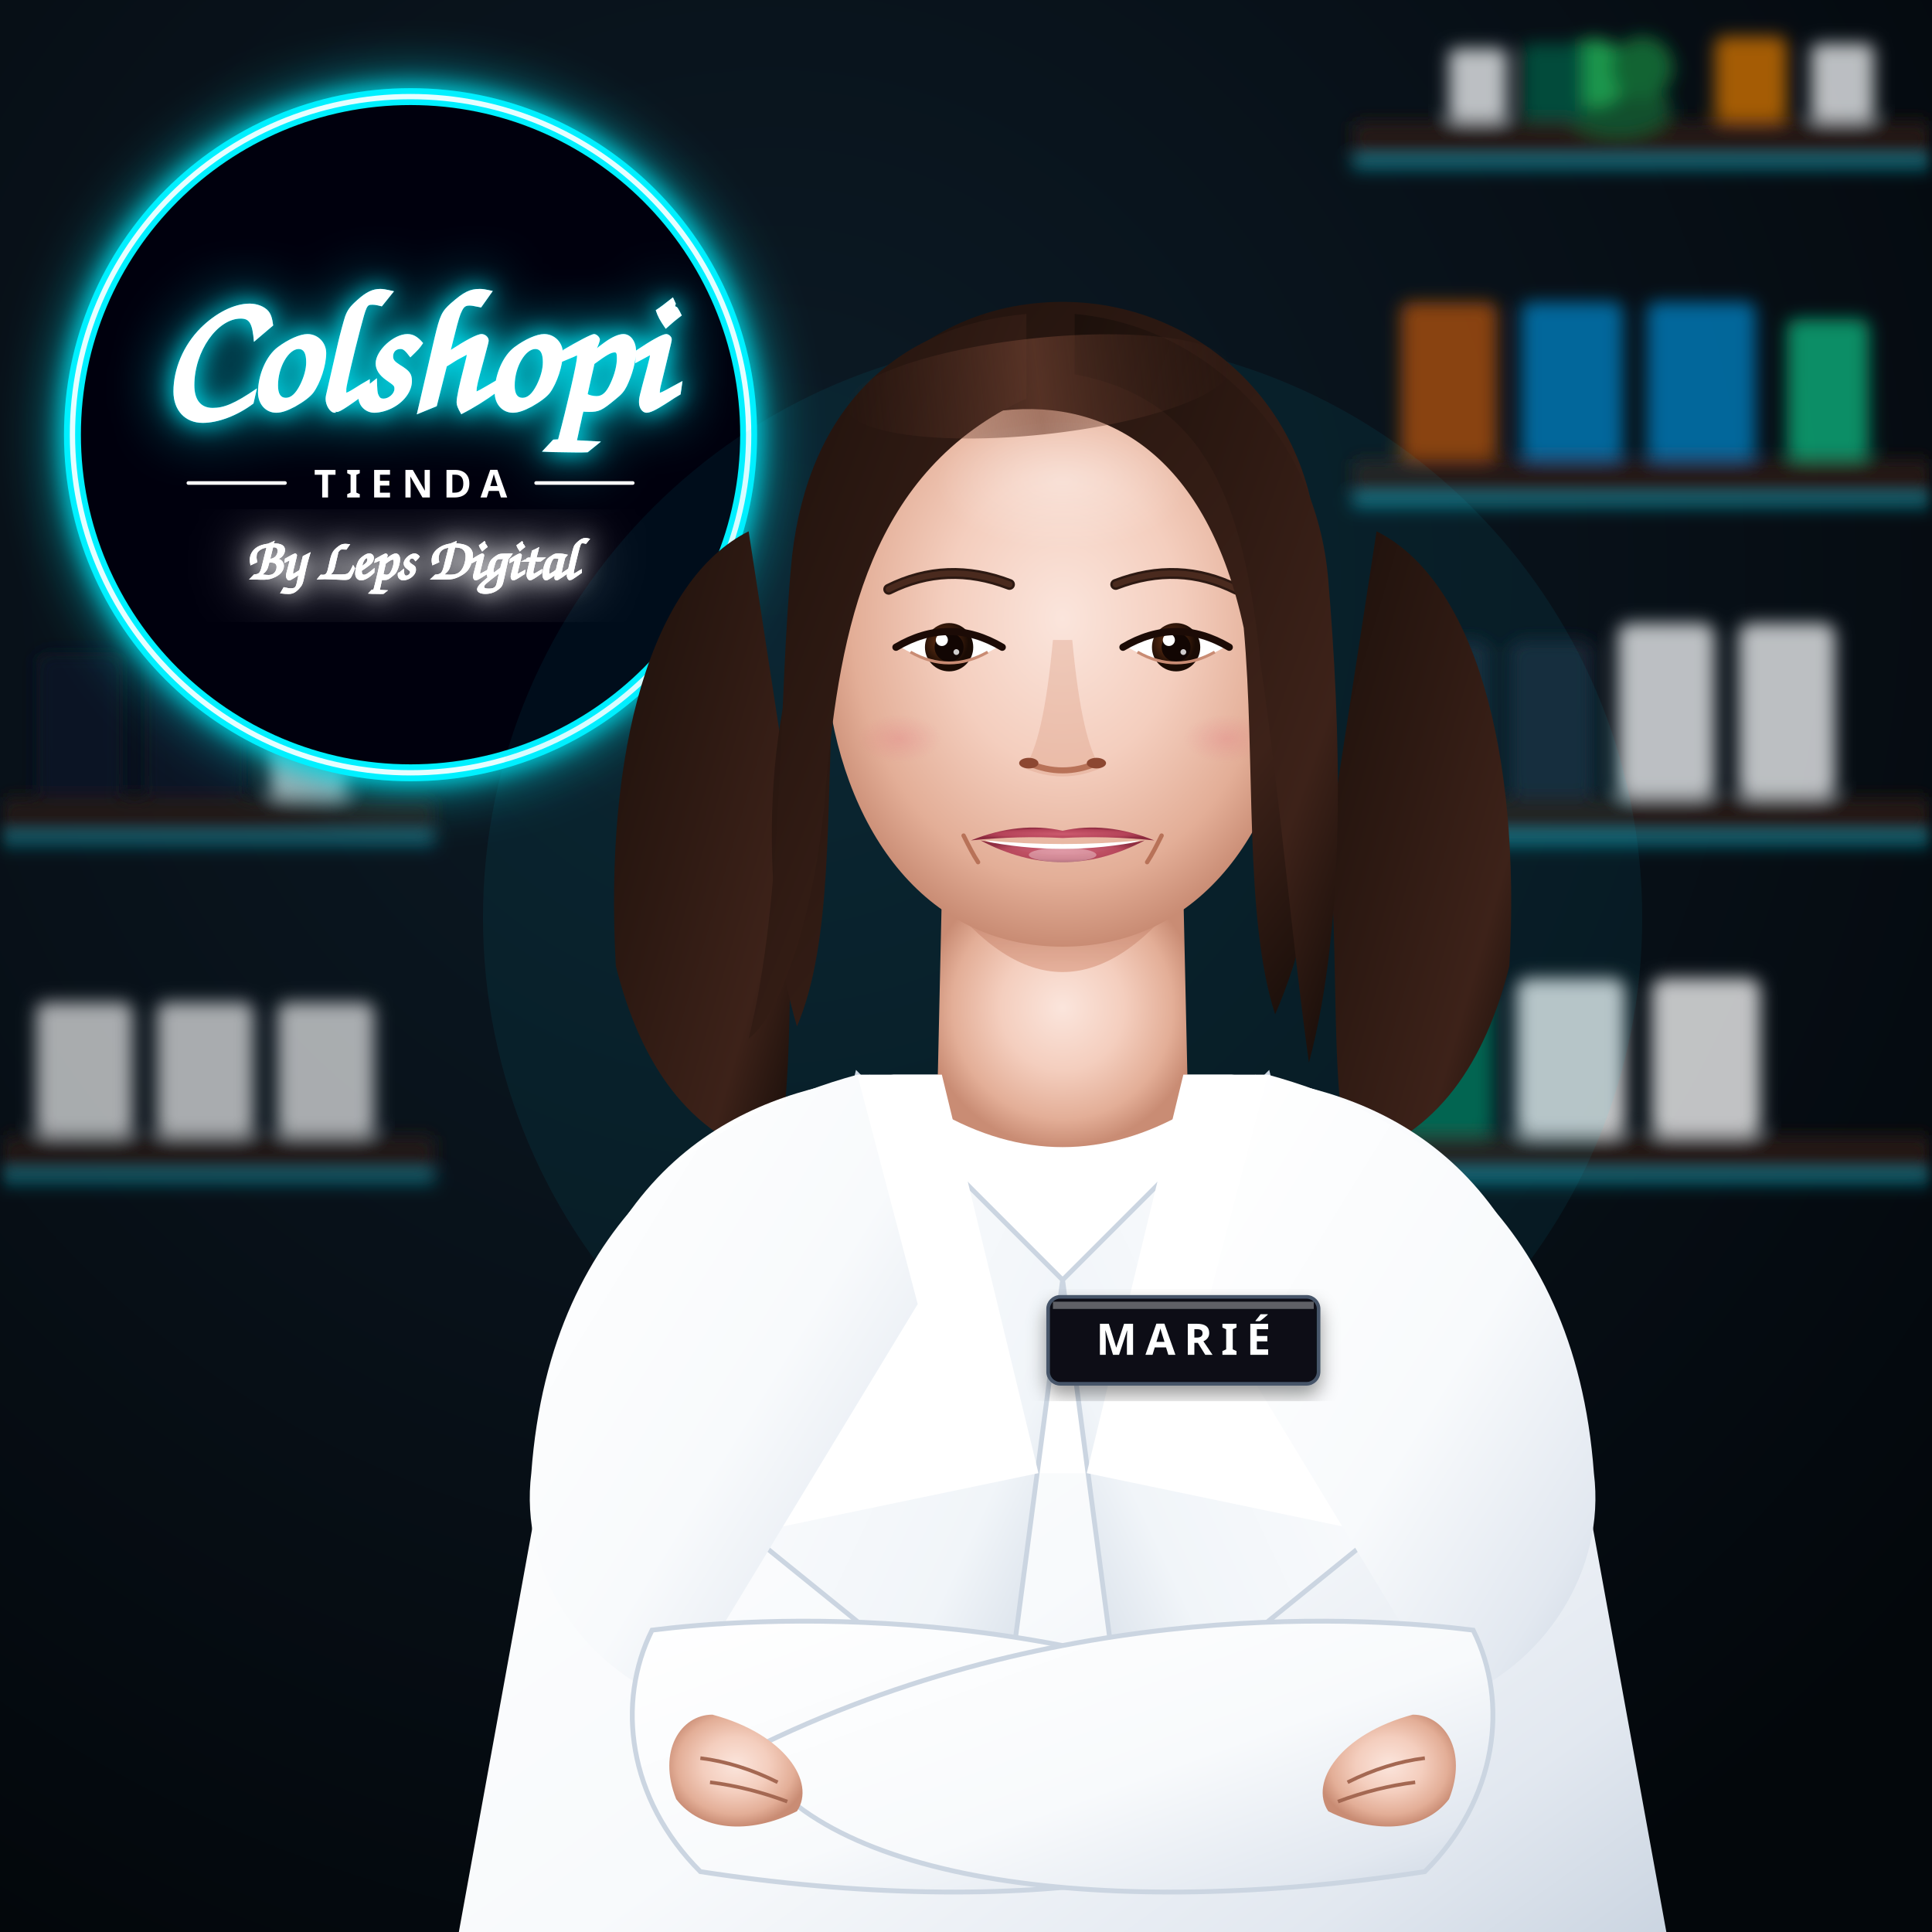
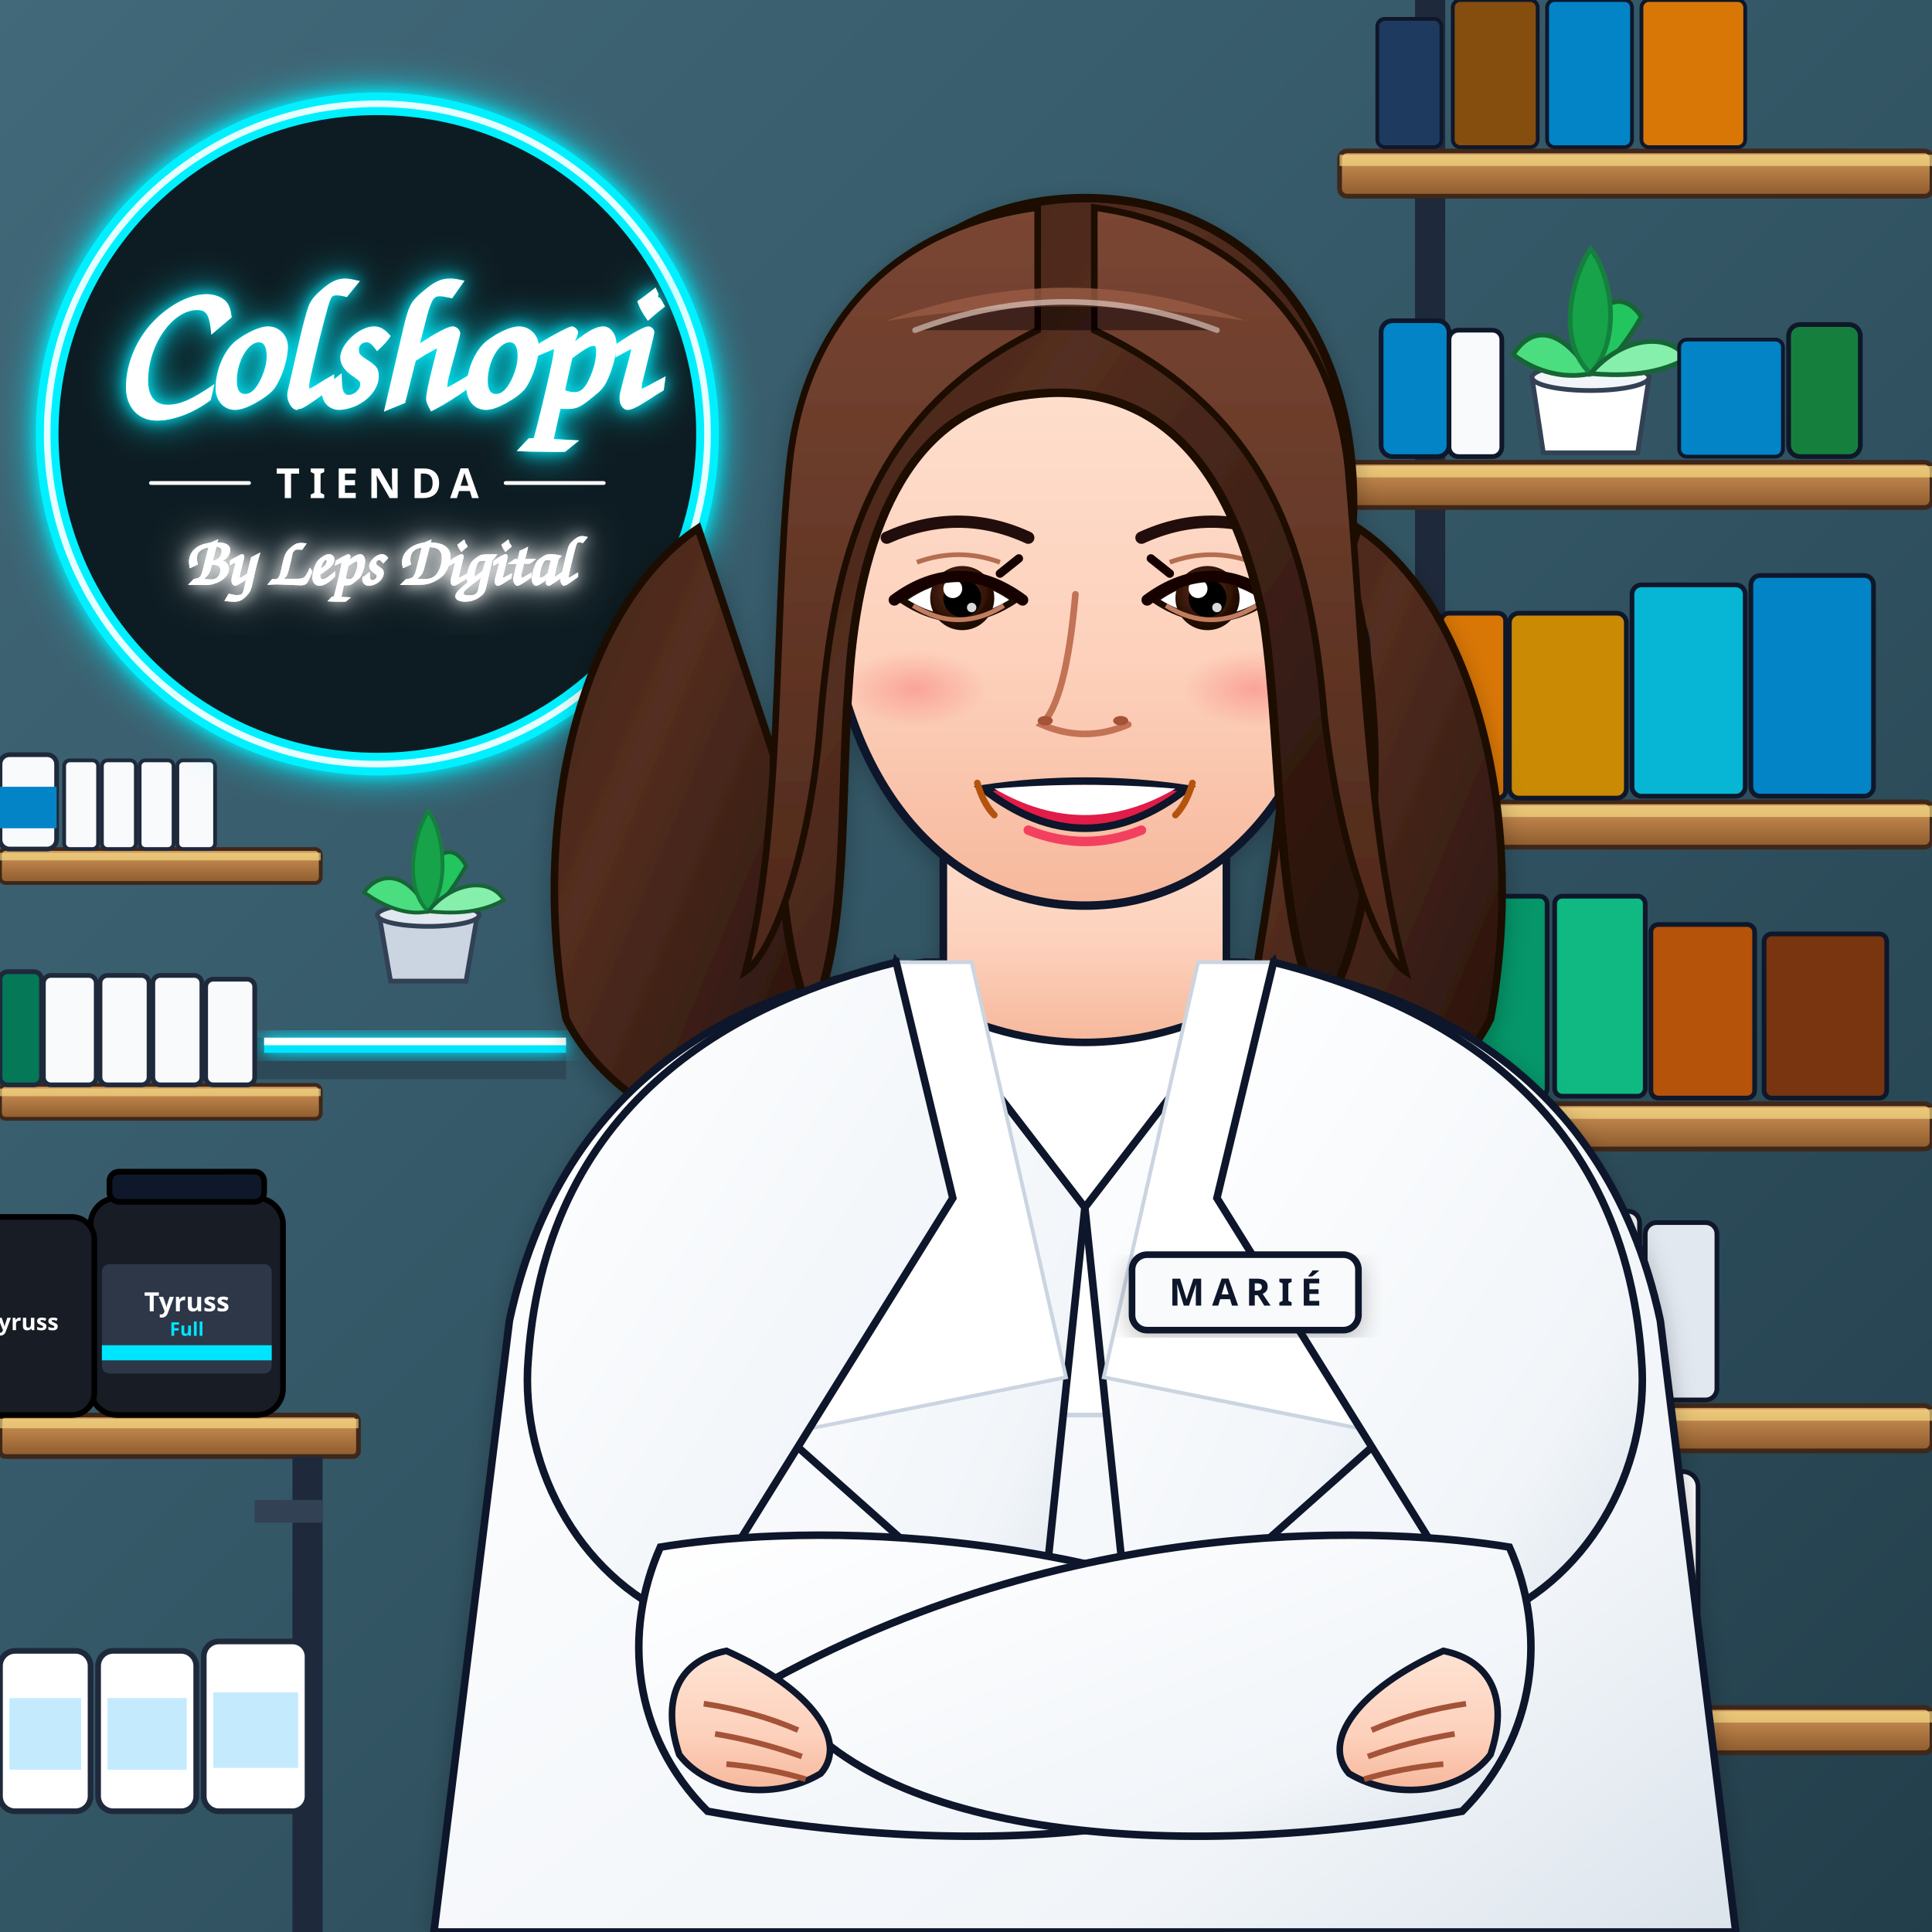
- <svg xmlns="http://www.w3.org/2000/svg" viewBox="0 0 800 800" width="800" height="800">
+ <svg xmlns="http://www.w3.org/2000/svg" viewBox="0 0 1024 1024" width="1024" height="1024">
  <defs>
-     <radialGradient id="storeBackground" cx="40%" cy="30%" r="80%">
-       <stop offset="0%" stop-color="#0c1b26" />
-       <stop offset="50%" stop-color="#081119" />
-       <stop offset="100%" stop-color="#03070b" />
-     </radialGradient>
-     <filter id="neonSignGlow" x="-50%" y="-50%" width="200%" height="200%">
-       <feGaussianBlur in="SourceGraphic" stdDeviation="12" result="blur1" />
-       <feGaussianBlur in="SourceGraphic" stdDeviation="5" result="blur2" />
+     <linearGradient id="bgWall" x1="0%" y1="0%" x2="100%" y2="100%">
+       <stop offset="0%" stop-color="#416979" />
+       <stop offset="50%" stop-color="#335665" />
+       <stop offset="100%" stop-color="#233e4b" />
+     </linearGradient>
+     <filter id="neonCyanGlow" x="-50%" y="-50%" width="200%" height="200%">
+       <feGaussianBlur in="SourceGraphic" stdDeviation="10" result="blur1" />
+       <feGaussianBlur in="SourceGraphic" stdDeviation="4" result="blur2" />
      <feMerge>
        <feMergeNode in="blur1" />
        <feMergeNode in="blur2" />
        <feMergeNode in="SourceGraphic" />
      </feMerge>
    </filter>
-     <filter id="bokehBlur" x="-10%" y="-10%" width="120%" height="120%">
-       <feGaussianBlur stdDeviation="3.5" />
+     <filter id="subtleShadow" x="-10%" y="-10%" width="120%" height="120%">
+       <feDropShadow dx="0" dy="4" stdDeviation="6" flood-color="#000000" flood-opacity="0.25" />
    </filter>
-     <radialGradient id="skinBase" cx="50%" cy="45%" r="55%">
-       <stop offset="0%" stop-color="#fbe5dc" />
-       <stop offset="45%" stop-color="#f4cebe" />
-       <stop offset="80%" stop-color="#e3ae97" />
-       <stop offset="100%" stop-color="#c98c74" />
+     <linearGradient id="woodShelf" x1="0%" y1="0%" x2="0%" y2="100%">
+       <stop offset="0%" stop-color="#d7a168" />
+       <stop offset="40%" stop-color="#b87f48" />
+       <stop offset="100%" stop-color="#8d5b2d" />
+     </linearGradient>
+     <linearGradient id="skinTone" x1="0%" y1="0%" x2="0%" y2="100%">
+       <stop offset="0%" stop-color="#fee3d3" />
+       <stop offset="60%" stop-color="#fdd1bc" />
+       <stop offset="100%" stop-color="#f6b89c" />
+     </linearGradient>
+     <radialGradient id="cheekBlush" cx="50%" cy="50%" r="50%">
+       <stop offset="0%" stop-color="#f87171" stop-opacity="0.45" />
+       <stop offset="100%" stop-color="#f87171" stop-opacity="0" />
    </radialGradient>
-     <radialGradient id="foreheadLight" cx="50%" cy="35%" r="40%">
-       <stop offset="0%" stop-color="#ffffff" stop-opacity="0.35" />
-       <stop offset="100%" stop-color="#ffffff" stop-opacity="0" />
+     <linearGradient id="hairMain" x1="0%" y1="0%" x2="100%" y2="100%">
+       <stop offset="0%" stop-color="#3d2218" />
+       <stop offset="35%" stop-color="#542e20" />
+       <stop offset="70%" stop-color="#381d14" />
+       <stop offset="100%" stop-color="#241009" />
+     </linearGradient>
+     <linearGradient id="hairHighlight" x1="0%" y1="0%" x2="0%" y2="100%">
+       <stop offset="0%" stop-color="#7a4633" />
+       <stop offset="100%" stop-color="#4d281a" />
+     </linearGradient>
+     <linearGradient id="coatWhite" x1="0%" y1="0%" x2="100%" y2="100%">
+       <stop offset="0%" stop-color="#ffffff" />
+       <stop offset="75%" stop-color="#f1f5f9" />
+       <stop offset="100%" stop-color="#dbe3eb" />
+     </linearGradient>
+     <linearGradient id="coatShadow" x1="0%" y1="0%" x2="0%" y2="100%">
+       <stop offset="0%" stop-color="#d1d9e2" />
+       <stop offset="100%" stop-color="#b4c2ce" />
+     </linearGradient>
+     <radialGradient id="eyeIris" cx="45%" cy="40%" r="55%">
+       <stop offset="0%" stop-color="#6e3919" />
+       <stop offset="50%" stop-color="#451e0b" />
+       <stop offset="100%" stop-color="#1e0a02" />
    </radialGradient>
-     <radialGradient id="cheekLeft" cx="42%" cy="52%" r="25%">
-       <stop offset="0%" stop-color="#e06277" stop-opacity="0.22" />
-       <stop offset="100%" stop-color="#e06277" stop-opacity="0" />
-     </radialGradient>
-     <radialGradient id="cheekRight" cx="58%" cy="52%" r="25%">
-       <stop offset="0%" stop-color="#e06277" stop-opacity="0.22" />
-       <stop offset="100%" stop-color="#e06277" stop-opacity="0" />
-     </radialGradient>
-     <linearGradient id="neckGrad" x1="0%" y1="0%" x2="0%" y2="100%">
-       <stop offset="0%" stop-color="#a46852" />
-       <stop offset="35%" stop-color="#ca8b73" />
-       <stop offset="100%" stop-color="#e2aa94" />
-     </linearGradient>
-     <linearGradient id="hairDark" x1="0%" y1="0%" x2="100%" y2="100%">
-       <stop offset="0%" stop-color="#1c100b" />
-       <stop offset="40%" stop-color="#2d1912" />
-       <stop offset="75%" stop-color="#3d2219" />
-       <stop offset="100%" stop-color="#140b07" />
-     </linearGradient>
-     <linearGradient id="hairSheen" x1="0%" y1="0%" x2="100%" y2="0%">
-       <stop offset="0%" stop-color="#4d2b20" stop-opacity="0" />
-       <stop offset="50%" stop-color="#734433" stop-opacity="0.6" />
-       <stop offset="100%" stop-color="#4d2b20" stop-opacity="0" />
-     </linearGradient>
-     <linearGradient id="suitWhite" x1="0%" y1="0%" x2="100%" y2="100%">
-       <stop offset="0%" stop-color="#ffffff" />
-       <stop offset="55%" stop-color="#f8fafc" />
-       <stop offset="85%" stop-color="#e2e8f0" />
-       <stop offset="100%" stop-color="#cbd5e1" />
-     </linearGradient>
-     <linearGradient id="lapelLeftGrad" x1="0%" y1="0%" x2="100%" y2="100%">
-       <stop offset="0%" stop-color="#ffffff" />
-       <stop offset="70%" stop-color="#f1f5f9" />
-       <stop offset="100%" stop-color="#cbd5e1" />
-     </linearGradient>
-     <linearGradient id="lapelRightGrad" x1="100%" y1="0%" x2="0%" y2="100%">
-       <stop offset="0%" stop-color="#ffffff" />
-       <stop offset="70%" stop-color="#f1f5f9" />
-       <stop offset="100%" stop-color="#cbd5e1" />
-     </linearGradient>
-     <radialGradient id="irisBrown" cx="40%" cy="40%" r="50%">
-       <stop offset="0%" stop-color="#6b3719" />
-       <stop offset="60%" stop-color="#3d1d0c" />
-       <stop offset="100%" stop-color="#1a0b04" />
-     </radialGradient>
-     <radialGradient id="lipGrad" cx="50%" cy="50%" r="50%">
-       <stop offset="0%" stop-color="#cc5a6e" />
-       <stop offset="70%" stop-color="#b54359" />
-       <stop offset="100%" stop-color="#8c293e" />
-     </radialGradient>
-     <filter id="dropShadow" x="-20%" y="-20%" width="140%" height="140%">
-       <feDropShadow dx="0" dy="4" stdDeviation="4" flood-color="#000000" flood-opacity="0.4" />
-     </filter>
  </defs>
-   <rect width="800" height="800" fill="url(#storeBackground)" />
-   <g filter="url(#bokehBlur)" opacity="0.75">
-     <rect x="560" y="50" width="240" height="16" rx="2" fill="#2d1c14" />
-     <rect x="560" y="66" width="240" height="4" fill="#00e5ff" opacity="0.6" />
-     <ellipse cx="670" cy="45" rx="22" ry="12" fill="#166534" />
-     <circle cx="660" cy="30" r="14" fill="#22c55e" />
-     <circle cx="680" cy="28" r="13" fill="#15803d" />
-     <rect x="600" y="20" width="24" height="30" rx="3" fill="#f8fafc" />
-     <rect x="630" y="18" width="26" height="32" rx="3" fill="#065f46" />
-     <rect x="710" y="15" width="30" height="35" rx="4" fill="#d97706" />
-     <rect x="750" y="18" width="26" height="32" rx="3" fill="#f8fafc" />
-     <rect x="560" y="190" width="240" height="16" rx="2" fill="#2d1c14" />
-     <rect x="560" y="206" width="240" height="4" fill="#00e5ff" opacity="0.6" />
-     <rect x="580" y="125" width="40" height="65" rx="4" fill="#b45309" />
-     <rect x="630" y="125" width="42" height="65" rx="4" fill="#0284c7" />
-     <rect x="682" y="125" width="45" height="65" rx="4" fill="#0284c7" />
-     <rect x="740" y="132" width="34" height="58" rx="4" fill="#10b981" />
-     <rect x="560" y="330" width="240" height="16" rx="2" fill="#2d1c14" />
-     <rect x="560" y="346" width="240" height="4" fill="#00e5ff" opacity="0.6" />
-     <rect x="585" y="265" width="32" height="65" rx="5" fill="#1e293b" />
-     <rect x="625" y="265" width="35" height="65" rx="5" fill="#1e293b" />
-     <rect x="670" y="258" width="40" height="72" rx="5" fill="#f8fafc" />
-     <rect x="720" y="258" width="40" height="72" rx="5" fill="#f8fafc" />
-     <rect x="560" y="470" width="240" height="16" rx="2" fill="#2d1c14" />
-     <rect x="560" y="486" width="240" height="4" fill="#00e5ff" opacity="0.6" />
-     <rect x="580" y="410" width="38" height="60" rx="4" fill="#047857" />
-     <rect x="628" y="405" width="45" height="65" rx="5" fill="#ffffff" />
-     <rect x="684" y="405" width="45" height="65" rx="5" fill="#ffffff" />
-   </g>
-   <g filter="url(#bokehBlur)" opacity="0.65">
-     <rect x="0" y="330" width="180" height="16" rx="2" fill="#2d1c14" />
-     <rect x="0" y="346" width="180" height="4" fill="#00e5ff" opacity="0.6" />
-     <rect x="15" y="270" width="36" height="60" rx="4" fill="#0f172a" />
-     <rect x="60" y="262" width="42" height="68" rx="5" fill="#0f172a" />
-     <rect x="112" y="272" width="32" height="58" rx="4" fill="#ffffff" />
-     <rect x="0" y="470" width="180" height="16" rx="2" fill="#2d1c14" />
-     <rect x="0" y="486" width="180" height="4" fill="#00e5ff" opacity="0.6" />
-     <rect x="15" y="415" width="40" height="55" rx="4" fill="#ffffff" />
-     <rect x="65" y="415" width="40" height="55" rx="4" fill="#ffffff" />
-     <rect x="115" y="415" width="40" height="55" rx="4" fill="#ffffff" />
-   </g>
-   <g transform="translate(170, 180)">
-     <circle cx="0" cy="0" r="140" fill="#01060c" stroke="#00f0ff" stroke-width="7" filter="url(#neonSignGlow)" />
-     <circle cx="0" cy="0" r="140" fill="none" stroke="#ffffff" stroke-width="2.2" opacity="0.9" />
-     <text x="0" y="-10" text-anchor="middle" font-family="'Dancing Script', 'Brush Script MT', cursive, sans-serif" font-size="70" font-weight="700" fill="#00f0ff" filter="url(#neonSignGlow)">
+   <rect width="1024" height="1024" fill="url(#bgWall)" />
+   <rect x="0" y="550" width="300" height="22" fill="#2d4957" />
+   <rect x="140" y="550" width="160" height="8" fill="#00e5ff" filter="url(#neonCyanGlow)" />
+   <rect x="140" y="550" width="160" height="4" fill="#ffffff" />
+   <g transform="translate(195, 435)">
+     <polygon points="12,85 52,85 58,50 6,50" fill="#cbd5e1" stroke="#334155" stroke-width="2.5" />
+     <ellipse cx="32" cy="50" rx="27" ry="6" fill="#e2e8f0" stroke="#334155" stroke-width="2.5" />
+     <path d="M 32 48 C 20 25 5 28 -2 38 C 12 48 24 50 32 48 Z" fill="#4ade80" stroke="#166534" stroke-width="2" />
+     <path d="M 32 48 C 30 15 45 10 52 24 C 44 38 38 45 32 48 Z" fill="#22c55e" stroke="#166534" stroke-width="2" />
+     <path d="M 32 48 C 18 35 25 5 32 -5 C 40 5 44 35 32 48 Z" fill="#16a34a" stroke="#15803d" stroke-width="2" />
+     <path d="M 32 48 C 45 32 65 30 72 42 C 58 50 42 49 32 48 Z" fill="#86efac" stroke="#166534" stroke-width="2" />
+   </g>
+   <g id="leftShelves">
+     <rect x="0" y="450" width="170" height="18" rx="3" fill="url(#woodShelf)" stroke="#3f2719" stroke-width="2" />
+     <rect x="0" y="452" width="170" height="4" fill="#fde68a" opacity="0.6" />
+     <g transform="translate(0, 365)">
+       <rect x="0" y="35" width="30" height="50" rx="5" fill="#f8fafc" stroke="#1e293b" stroke-width="2.5" />
+       <rect x="0" y="52" width="30" height="22" fill="#0284c7" />
+       <rect x="34" y="38" width="18" height="47" rx="3" fill="#f8fafc" stroke="#1e293b" stroke-width="2" />
+       <rect x="54" y="38" width="18" height="47" rx="3" fill="#f8fafc" stroke="#1e293b" stroke-width="2" />
+       <rect x="74" y="38" width="18" height="47" rx="3" fill="#f8fafc" stroke="#1e293b" stroke-width="2" />
+       <rect x="94" y="38" width="20" height="47" rx="3" fill="#f8fafc" stroke="#1e293b" stroke-width="2" />
+     </g>
+     <rect x="0" y="575" width="170" height="18" rx="3" fill="url(#woodShelf)" stroke="#3f2719" stroke-width="2" />
+     <rect x="0" y="577" width="170" height="4" fill="#fde68a" opacity="0.6" />
+     <g transform="translate(0, 505)">
+       <rect x="0" y="10" width="22" height="60" rx="4" fill="#047857" stroke="#1e293b" stroke-width="2.5" />
+       <rect x="23" y="12" width="28" height="58" rx="4" fill="#f8fafc" stroke="#1e293b" stroke-width="2.5" />
+       <rect x="53" y="12" width="26" height="58" rx="4" fill="#f8fafc" stroke="#1e293b" stroke-width="2.5" />
+       <rect x="81" y="12" width="26" height="58" rx="4" fill="#f8fafc" stroke="#1e293b" stroke-width="2.5" />
+       <rect x="109" y="14" width="26" height="56" rx="4" fill="#f8fafc" stroke="#1e293b" stroke-width="2.5" />
+     </g>
+     <rect x="0" y="750" width="190" height="22" rx="3" fill="url(#woodShelf)" stroke="#3f2719" stroke-width="2.5" />
+     <rect x="0" y="752" width="190" height="5" fill="#fde68a" opacity="0.6" />
+     <rect x="155" y="772" width="16" height="252" fill="#1e293b" />
+     <rect x="135" y="795" width="36" height="12" fill="#334155" />
+     <g transform="translate(48, 615)">
+       <rect x="0" y="20" width="102" height="115" rx="14" fill="#181c24" stroke="#000000" stroke-width="3" />
+       <rect x="10" y="6" width="82" height="16" rx="5" fill="#0f172a" stroke="#000000" stroke-width="3" />
+       <rect x="6" y="55" width="90" height="58" rx="4" fill="#2d3748" />
+       <rect x="6" y="98" width="90" height="8" fill="#00e5ff" />
+       <text x="51" y="80" text-anchor="middle" font-family="'Montserrat', sans-serif" font-size="14" font-weight="900" fill="#ffffff">
+         Tyruss
+       </text>
+       <text x="51" y="93" text-anchor="middle" font-family="'Montserrat', sans-serif" font-size="10" font-weight="800" fill="#00e5ff">
+         Full
+       </text>
+     </g>
+     <g transform="translate(0, 625)">
+       <rect x="-20" y="20" width="70" height="105" rx="12" fill="#181c24" stroke="#000000" stroke-width="3" />
+       <text x="15" y="80" text-anchor="middle" font-family="'Montserrat', sans-serif" font-size="12" font-weight="900" fill="#ffffff">
+         yruss
+       </text>
+     </g>
+     <g transform="translate(0, 845)">
+       <rect x="0" y="30" width="48" height="85" rx="8" fill="#ffffff" stroke="#1e293b" stroke-width="3" />
+       <rect x="5" y="55" width="38" height="38" fill="#38bdf8" opacity="0.3" />
+       <rect x="52" y="30" width="52" height="85" rx="8" fill="#ffffff" stroke="#1e293b" stroke-width="3" />
+       <rect x="57" y="55" width="42" height="38" fill="#38bdf8" opacity="0.3" />
+       <rect x="108" y="25" width="55" height="90" rx="8" fill="#ffffff" stroke="#1e293b" stroke-width="3" />
+       <rect x="113" y="52" width="45" height="40" fill="#38bdf8" opacity="0.3" />
+     </g>
+   </g>
+   <g transform="translate(200, 230)">
+     <circle cx="0" cy="0" r="175" fill="#091b24" stroke="#00f0ff" stroke-width="12" filter="url(#neonCyanGlow)" />
+     <circle cx="0" cy="0" r="175" fill="none" stroke="#ffffff" stroke-width="3.5" opacity="0.9" />
+     <text x="0" y="-14" text-anchor="middle" font-family="'Brush Script MT', 'Dancing Script', cursive, sans-serif" font-size="95" font-weight="700" fill="#00f0ff" filter="url(#neonCyanGlow)">
      Colshopi
    </text>
-     <text x="0" y="-10" text-anchor="middle" font-family="'Dancing Script', 'Brush Script MT', cursive, sans-serif" font-size="70" font-weight="700" fill="#ffffff">
+     <text x="0" y="-14" text-anchor="middle" font-family="'Brush Script MT', 'Dancing Script', cursive, sans-serif" font-size="95" font-weight="700" fill="#ffffff">
      Colshopi
    </text>
-     <line x1="-92" y1="20" x2="-52" y2="20" stroke="#00f0ff" stroke-width="3.5" stroke-linecap="round" filter="url(#neonSignGlow)" />
-     <line x1="-92" y1="20" x2="-52" y2="20" stroke="#ffffff" stroke-width="1.5" stroke-linecap="round" />
-     <text x="0" y="26" text-anchor="middle" font-family="'Montserrat', sans-serif" font-size="16" font-weight="700" letter-spacing="4px" fill="#ffffff">
+     <line x1="-120" y1="26" x2="-68" y2="26" stroke="#00f0ff" stroke-width="4.5" stroke-linecap="round" filter="url(#neonCyanGlow)" />
+     <line x1="-120" y1="26" x2="-68" y2="26" stroke="#ffffff" stroke-width="2" stroke-linecap="round" />
+     <text x="0" y="34" text-anchor="middle" font-family="'Montserrat', sans-serif" font-size="22" font-weight="800" letter-spacing="5px" fill="#ffffff">
      TIENDA
    </text>
-     <line x1="52" y1="20" x2="92" y2="20" stroke="#00f0ff" stroke-width="3.5" stroke-linecap="round" filter="url(#neonSignGlow)" />
-     <line x1="52" y1="20" x2="92" y2="20" stroke="#ffffff" stroke-width="1.5" stroke-linecap="round" />
-     <text x="0" y="60" text-anchor="middle" font-family="'Dancing Script', 'Brush Script MT', cursive, sans-serif" font-size="24" font-weight="700" fill="#ffffff" filter="url(#neonSignGlow)">
+     <line x1="68" y1="26" x2="120" y2="26" stroke="#00f0ff" stroke-width="4.5" stroke-linecap="round" filter="url(#neonCyanGlow)" />
+     <line x1="68" y1="26" x2="120" y2="26" stroke="#ffffff" stroke-width="2" stroke-linecap="round" />
+     <text x="0" y="80" text-anchor="middle" font-family="'Brush Script MT', 'Dancing Script', cursive, sans-serif" font-size="36" font-weight="700" fill="#ffffff" filter="url(#neonCyanGlow)">
      By Leps Digital
    </text>
-     <text x="0" y="60" text-anchor="middle" font-family="'Dancing Script', 'Brush Script MT', cursive, sans-serif" font-size="24" font-weight="700" fill="#ffffff">
+     <text x="0" y="80" text-anchor="middle" font-family="'Brush Script MT', 'Dancing Script', cursive, sans-serif" font-size="36" font-weight="700" fill="#ffffff">
      By Leps Digital
    </text>
  </g>
-   <circle cx="440" cy="380" r="240" fill="#00e5ff" opacity="0.06" />
-   <path d="M 310 220 C 270 240 250 310 255 400 C 265 440 285 470 320 480 C 330 460 325 390 330 350 Z" fill="url(#hairDark)" />
-   <path d="M 570 220 C 610 240 630 310 625 400 C 615 440 595 470 560 480 C 550 460 555 390 550 350 Z" fill="url(#hairDark)" />
-   <path d="M 230 580 C 250 470 320 450 370 445 L 510 445 C 560 450 630 470 650 580 L 690 800 L 190 800 Z" fill="url(#suitWhite)" />
-   <path d="M 360 445 Q 440 500 520 445 L 540 610 L 340 610 Z" fill="#ffffff" />
-   <path d="M 390 370 L 388 460 Q 440 490 492 460 L 490 370 Z" fill="url(#skinBase)" />
-   <path d="M 390 370 Q 440 405 490 370 Q 440 435 390 370 Z" fill="url(#neckGrad)" opacity="0.85" />
-   <g id="marieHeadRealistic">
-     <path d="M 342 280 C 335 200 390 145 440 145 C 490 145 545 200 538 280 C 532 342 498 392 440 392 C 382 392 348 342 342 280 Z" fill="url(#skinBase)" />
-     <ellipse cx="440" cy="210" rx="65" ry="35" fill="url(#foreheadLight)" />
-     <ellipse cx="378" cy="305" rx="35" ry="20" fill="url(#cheekLeft)" />
-     <ellipse cx="502" cy="305" rx="35" ry="20" fill="url(#cheekRight)" />
-     <path d="M 340 280 C 332 270 332 305 342 315 Z" fill="#e3ae97" />
-     <path d="M 540 280 C 548 270 548 305 538 315 Z" fill="#e3ae97" />
-     <path d="M 368 244 Q 392 232 418 242" stroke="#2d1912" stroke-width="4.5" stroke-linecap="round" fill="none" />
-     <path d="M 368 244 Q 392 232 418 242" stroke="#4a2a1e" stroke-width="2.5" stroke-linecap="round" fill="none" />
-     <path d="M 462 242 Q 488 232 512 244" stroke="#2d1912" stroke-width="4.5" stroke-linecap="round" fill="none" />
-     <path d="M 462 242 Q 488 232 512 244" stroke="#4a2a1e" stroke-width="2.5" stroke-linecap="round" fill="none" />
-     <g transform="translate(393, 268)">
-       <path d="M -20 0 Q 0 -12 20 0 Q 0 12 -20 0 Z" fill="#ffffff" />
-       <ellipse cx="0" cy="0" rx="10" ry="10" fill="url(#irisBrown)" />
-       <circle cx="0" cy="0" r="6" fill="#120603" />
-       <circle cx="-3" cy="-3" r="2.5" fill="#ffffff" />
-       <circle cx="3" cy="2" r="1.2" fill="#ffffff" opacity="0.8" />
-       <path d="M -22 0 Q 0 -13 22 0" stroke="#1c0b06" stroke-width="3" stroke-linecap="round" fill="none" />
-       <path d="M -16 2 Q 0 11 16 2" stroke="#c98c74" stroke-width="1.2" fill="none" />
-     </g>
-     <g transform="translate(487, 268)">
-       <path d="M -20 0 Q 0 -12 20 0 Q 0 12 -20 0 Z" fill="#ffffff" />
-       <ellipse cx="0" cy="0" rx="10" ry="10" fill="url(#irisBrown)" />
-       <circle cx="0" cy="0" r="6" fill="#120603" />
-       <circle cx="-3" cy="-3" r="2.5" fill="#ffffff" />
-       <circle cx="3" cy="2" r="1.2" fill="#ffffff" opacity="0.8" />
-       <path d="M -22 0 Q 0 -13 22 0" stroke="#1c0b06" stroke-width="3" stroke-linecap="round" fill="none" />
-       <path d="M -16 2 Q 0 11 16 2" stroke="#c98c74" stroke-width="1.2" fill="none" />
-     </g>
-     <path d="M 436 265 Q 432 308 424 318 Q 440 325 456 318 Q 448 308 444 265" fill="#db9a81" opacity="0.35" />
-     <path d="M 426 316 Q 440 322 454 316" stroke="#b87258" stroke-width="2.5" stroke-linecap="round" fill="none" />
-     <ellipse cx="426" cy="316" rx="4" ry="2.2" fill="#8c4731" />
-     <ellipse cx="454" cy="316" rx="4" ry="2.2" fill="#8c4731" />
-     <g transform="translate(440, 348)">
-       <path d="M -38 0 Q -18 -8 0 -4 Q 18 -8 38 0 Q 18 -2 0 -1 Q -18 -2 -38 0 Z" fill="url(#lipGrad)" />
-       <path d="M -32 0 Q 0 12 32 0 Q 0 3 -32 0 Z" fill="#ffffff" />
-       <path d="M -34 0 Q 0 18 34 0 Q 0 7 -34 0 Z" fill="url(#lipGrad)" opacity="0.95" />
-       <ellipse cx="0" cy="6" rx="14" ry="3" fill="#ffffff" opacity="0.35" />
-       <path d="M -41 -2 C -39 2 -37 6 -35 9" stroke="#b87258" stroke-width="1.8" stroke-linecap="round" fill="none" />
-       <path d="M 41 -2 C 39 2 37 6 35 9" stroke="#b87258" stroke-width="1.8" stroke-linecap="round" fill="none" />
-     </g>
-   </g>
-   <g id="marieHairFront">
-     <path d="M 338 250 C 330 180 375 125 440 125 C 500 125 550 175 545 240 C 555 295 550 370 528 420 C 515 380 520 315 515 260 C 500 190 460 165 415 170 C 370 178 350 225 345 285 C 342 335 345 390 330 425 C 315 375 315 295 338 250 Z" fill="url(#hairDark)" />
-     <path d="M 425 130 C 370 135 335 170 328 230 C 322 290 325 370 310 430 C 322 422 338 380 342 325 C 348 260 360 195 425 165 Z" fill="url(#hairDark)" />
-     <path d="M 445 130 C 500 135 545 180 550 240 C 555 300 558 380 542 440 C 535 390 530 330 522 275 C 515 205 498 165 445 155 Z" fill="url(#hairDark)" />
-     <ellipse cx="430" cy="160" rx="80" ry="20" fill="url(#hairSheen)" transform="rotate(-6, 430, 160)" />
-   </g>
-   <g id="marieBlazerSuit">
-     <path d="M 355 445 L 310 635 L 415 720 L 440 530 Z" fill="url(#lapelLeftGrad)" stroke="#cbd5e1" stroke-width="2" />
-     <path d="M 310 635 L 355 445 L 390 445 L 430 610 Z" fill="#ffffff" />
-     <path d="M 525 445 L 570 635 L 465 720 L 440 530 Z" fill="url(#lapelRightGrad)" stroke="#cbd5e1" stroke-width="2" />
-     <path d="M 570 635 L 525 445 L 490 445 L 450 610 Z" fill="#ffffff" />
-     <path d="M 220 610 C 228 500 300 460 355 445 L 380 540 L 280 705 C 240 690 215 650 220 610 Z" fill="url(#suitWhite)" />
-     <path d="M 660 610 C 652 500 580 460 525 445 L 500 540 L 600 705 C 640 690 665 650 660 610 Z" fill="url(#suitWhite)" />
-     <path d="M 270 675 C 310 670 440 660 570 725 C 540 780 420 795 290 775 C 260 745 255 705 270 675 Z" fill="url(#suitWhite)" stroke="#cbd5e1" stroke-width="2" />
-     <path d="M 610 675 C 570 670 440 660 310 725 C 340 780 460 795 590 775 C 620 745 625 705 610 675 Z" fill="url(#suitWhite)" stroke="#cbd5e1" stroke-width="2" />
-     <path d="M 295 710 C 282 710 272 725 280 745 C 290 758 310 760 330 750 C 338 738 325 718 295 710 Z" fill="url(#skinBase)" />
-     <path d="M 290 728 Q 306 730 322 738" stroke="#a46852" stroke-width="1.5" fill="none" />
-     <path d="M 294 738 Q 310 740 326 746" stroke="#a46852" stroke-width="1.5" fill="none" />
-     <path d="M 585 710 C 598 710 608 725 600 745 C 590 758 570 760 550 750 C 542 738 555 718 585 710 Z" fill="url(#skinBase)" />
-     <path d="M 590 728 Q 574 730 558 738" stroke="#a46852" stroke-width="1.5" fill="none" />
-     <path d="M 586 738 Q 570 740 554 746" stroke="#a46852" stroke-width="1.5" fill="none" />
-     <g transform="translate(490, 555)" filter="url(#dropShadow)">
-       <rect x="-56" y="-18" width="112" height="36" rx="5" fill="#090d14" stroke="#475569" stroke-width="1.5" />
-       <text x="0" y="6" text-anchor="middle" font-family="'Montserrat', sans-serif" font-size="18" font-weight="800" letter-spacing="3.5px" fill="#ffffff">
-         MARIÉ
-       </text>
-       <rect x="-54" y="-16" width="108" height="3" fill="#ffffff" opacity="0.35" />
+   <g id="rightShelves" transform="translate(710, 0)">
+     <rect x="40" y="0" width="16" height="1024" fill="#1e293b" />
+     <rect x="0" y="80" width="314" height="24" rx="4" fill="url(#woodShelf)" stroke="#3f2719" stroke-width="2.5" />
+     <rect x="0" y="82" width="314" height="6" fill="#fde68a" opacity="0.6" />
+     <rect x="20" y="10" width="34" height="68" rx="4" fill="#1e3a5f" stroke="#0f172a" stroke-width="2" />
+     <rect x="60" y="0" width="45" height="78" rx="4" fill="#854d0e" stroke="#0f172a" stroke-width="2" />
+     <rect x="110" y="0" width="45" height="78" rx="4" fill="#0284c7" stroke="#0f172a" stroke-width="2" />
+     <rect x="160" y="0" width="55" height="78" rx="4" fill="#d97706" stroke="#0f172a" stroke-width="2" />
+     <rect x="0" y="245" width="314" height="24" rx="4" fill="url(#woodShelf)" stroke="#3f2719" stroke-width="2.5" />
+     <rect x="0" y="247" width="314" height="6" fill="#fde68a" opacity="0.6" />
+     <g transform="translate(90, 140)">
+       <polygon points="18,100 68,100 74,60 12,60" fill="#ffffff" stroke="#334155" stroke-width="2.5" />
+       <ellipse cx="43" cy="60" rx="31" ry="7" fill="#f1f5f9" stroke="#334155" stroke-width="2.5" />
+       <path d="M 43 58 C 25 30 10 35 2 48 C 18 60 34 60 43 58 Z" fill="#4ade80" stroke="#166534" stroke-width="2.5" />
+       <path d="M 43 58 C 40 18 60 12 70 28 C 60 45 52 54 43 58 Z" fill="#22c55e" stroke="#166534" stroke-width="2.5" />
+       <path d="M 43 58 C 24 40 34 5 43 -8 C 54 5 60 40 43 58 Z" fill="#16a34a" stroke="#15803d" stroke-width="2.5" />
+       <path d="M 43 58 C 60 38 85 36 94 50 C 76 60 56 59 43 58 Z" fill="#86efac" stroke="#166534" stroke-width="2.5" />
+     </g>
+     <rect x="22" y="170" width="36" height="72" rx="6" fill="#0284c7" stroke="#0f172a" stroke-width="2.5" />
+     <rect x="58" y="175" width="28" height="67" rx="5" fill="#f8fafc" stroke="#0f172a" stroke-width="2.5" />
+     <rect x="180" y="180" width="55" height="62" rx="4" fill="#0284c7" stroke="#0f172a" stroke-width="2" />
+     <rect x="238" y="172" width="38" height="70" rx="6" fill="#15803d" stroke="#0f172a" stroke-width="2.5" />
+     <rect x="0" y="425" width="314" height="24" rx="4" fill="url(#woodShelf)" stroke="#3f2719" stroke-width="2.5" />
+     <rect x="0" y="427" width="314" height="6" fill="#fde68a" opacity="0.6" />
+     <rect x="20" y="325" width="32" height="98" rx="4" fill="#d97706" stroke="#0f172a" stroke-width="2.5" />
+     <rect x="54" y="325" width="34" height="98" rx="4" fill="#d97706" stroke="#0f172a" stroke-width="2.5" />
+     <rect x="90" y="325" width="62" height="98" rx="5" fill="#ca8a04" stroke="#0f172a" stroke-width="2.5" />
+     <rect x="155" y="310" width="60" height="112" rx="5" fill="#06b6d4" stroke="#0f172a" stroke-width="2.5" />
+     <rect x="218" y="305" width="65" height="117" rx="5" fill="#0284c7" stroke="#0f172a" stroke-width="2.5" />
+     <rect x="0" y="585" width="314" height="24" rx="4" fill="url(#woodShelf)" stroke="#3f2719" stroke-width="2.5" />
+     <rect x="0" y="587" width="314" height="6" fill="#fde68a" opacity="0.6" />
+     <rect x="12" y="475" width="46" height="106" rx="4" fill="#0284c7" stroke="#0f172a" stroke-width="2" />
+     <rect x="62" y="475" width="48" height="106" rx="4" fill="#059669" stroke="#0f172a" stroke-width="2.5" />
+     <rect x="114" y="475" width="48" height="106" rx="4" fill="#10b981" stroke="#0f172a" stroke-width="2.5" />
+     <rect x="165" y="490" width="55" height="92" rx="4" fill="#b45309" stroke="#0f172a" stroke-width="2.5" />
+     <rect x="225" y="495" width="65" height="87" rx="4" fill="#78350f" stroke="#0f172a" stroke-width="2.5" />
+     <rect x="0" y="745" width="314" height="24" rx="4" fill="url(#woodShelf)" stroke="#3f2719" stroke-width="2.5" />
+     <rect x="0" y="747" width="314" height="6" fill="#fde68a" opacity="0.6" />
+     <rect x="15" y="635" width="32" height="108" rx="6" fill="#15803d" stroke="#0f172a" stroke-width="2.5" />
+     <rect x="50" y="635" width="34" height="108" rx="6" fill="#15803d" stroke="#0f172a" stroke-width="2.5" />
+     <rect x="88" y="642" width="34" height="100" rx="6" fill="#f8fafc" stroke="#0f172a" stroke-width="2.5" />
+     <rect x="125" y="642" width="34" height="100" rx="6" fill="#f8fafc" stroke="#0f172a" stroke-width="2.5" />
+     <rect x="162" y="648" width="38" height="94" rx="6" fill="#e2e8f0" stroke="#0f172a" stroke-width="2.5" />
+     <rect x="0" y="905" width="314" height="24" rx="4" fill="url(#woodShelf)" stroke="#3f2719" stroke-width="2.5" />
+     <rect x="0" y="907" width="314" height="6" fill="#fde68a" opacity="0.6" />
+     <rect x="15" y="755" width="48" height="148" rx="8" fill="#047857" stroke="#0f172a" stroke-width="2.5" />
+     <rect x="68" y="775" width="38" height="128" rx="8" fill="#0284c7" stroke="#0f172a" stroke-width="2.5" />
+     <rect x="110" y="780" width="38" height="122" rx="8" fill="#ffffff" stroke="#0f172a" stroke-width="2.5" />
+     <rect x="152" y="780" width="38" height="122" rx="8" fill="#ffffff" stroke="#0f172a" stroke-width="2.5" />
+   </g>
+   <g id="marieFigureCaricatura" filter="url(#subtleShadow)">
+     <path d="M 370 280 C 310 320 280 430 300 540 C 320 580 370 610 430 610 C 440 570 410 460 410 400 Z" fill="url(#hairMain)" stroke="#1a0a04" stroke-width="4" />
+     <path d="M 720 280 C 780 320 810 430 790 540 C 770 580 720 610 660 610 C 650 570 680 460 680 400 Z" fill="url(#hairMain)" stroke="#1a0a04" stroke-width="4" />
+     <path d="M 270 700 C 300 560 410 520 490 510 L 660 510 C 740 520 850 560 880 700 L 920 1024 L 230 1024 Z" fill="url(#coatWhite)" stroke="#0f172a" stroke-width="4" />
+     <path d="M 480 520 Q 575 580 670 520 L 690 750 L 460 750 Z" fill="#ffffff" stroke="#cbd5e1" stroke-width="2.5" />
+     <path d="M 500 420 L 500 535 Q 575 570 650 535 L 650 420 Z" fill="url(#skinTone)" stroke="#0f172a" stroke-width="4" />
+     <path d="M 502 420 Q 575 480 648 420 Q 575 530 502 420 Z" fill="#e2a082" stroke="#0f172a" stroke-width="2" />
+     <g id="faceGroup">
+       <path d="M 440 330 C 430 210 500 150 575 150 C 650 150 720 210 710 330 C 700 415 650 480 575 480 C 500 480 450 415 440 330 Z" fill="url(#skinTone)" stroke="#0f172a" stroke-width="4.5" />
+       <ellipse cx="485" cy="365" rx="38" ry="20" fill="url(#cheekBlush)" />
+       <ellipse cx="665" cy="365" rx="38" ry="20" fill="url(#cheekBlush)" />
+       <path d="M 440 330 C 420 315 420 370 442 385 Z" fill="#fbbfa3" stroke="#0f172a" stroke-width="3.5" />
+       <path d="M 710 330 C 730 315 730 370 708 385 Z" fill="#fbbfa3" stroke="#0f172a" stroke-width="3.5" />
+       <path d="M 470 285 Q 508 268 545 285" stroke="#241009" stroke-width="6.5" stroke-linecap="round" fill="none" />
+       <path d="M 605 285 Q 642 268 680 285" stroke="#241009" stroke-width="6.5" stroke-linecap="round" fill="none" />
+       <g transform="translate(508, 318)">
+         <path d="M -30 0 Q 0 -22 30 0 Q 0 20 -30 0 Z" fill="#ffffff" stroke="#1a0a04" stroke-width="3.5" />
+         <ellipse cx="2" cy="-1" rx="17" ry="17" fill="url(#eyeIris)" />
+         <circle cx="2" cy="-1" r="10" fill="#000000" />
+         <circle cx="-3" cy="-6" r="5" fill="#ffffff" />
+         <circle cx="7" cy="4" r="2.5" fill="#ffffff" opacity="0.85" />
+         <path d="M -34 0 Q 0 -25 34 0" stroke="#120502" stroke-width="6" stroke-linecap="round" fill="none" />
+         <path d="M 22 -14 L 32 -22" stroke="#120502" stroke-width="4.5" stroke-linecap="round" />
+         <path d="M -24 3 Q 0 18 24 3" stroke="#c27d60" stroke-width="2.5" fill="none" />
+         <path d="M -22 -20 Q 0 -28 22 -20" stroke="#b46e50" stroke-width="2.5" fill="none" />
+       </g>
+       <g transform="translate(642, 318)">
+         <path d="M -30 0 Q 0 -22 30 0 Q 0 20 -30 0 Z" fill="#ffffff" stroke="#1a0a04" stroke-width="3.5" />
+         <ellipse cx="-2" cy="-1" rx="17" ry="17" fill="url(#eyeIris)" />
+         <circle cx="-2" cy="-1" r="10" fill="#000000" />
+         <circle cx="-7" cy="-6" r="5" fill="#ffffff" />
+         <circle cx="3" cy="4" r="2.5" fill="#ffffff" opacity="0.85" />
+         <path d="M -34 0 Q 0 -25 34 0" stroke="#120502" stroke-width="6" stroke-linecap="round" fill="none" />
+         <path d="M -22 -14 L -32 -22" stroke="#120502" stroke-width="4.5" stroke-linecap="round" />
+         <path d="M -24 3 Q 0 18 24 3" stroke="#c27d60" stroke-width="2.5" fill="none" />
+         <path d="M -22 -20 Q 0 -28 22 -20" stroke="#b46e50" stroke-width="2.5" fill="none" />
+       </g>
+       <path d="M 570 315 Q 565 372 552 384 Q 575 394 598 384" stroke="#c27255" stroke-width="3.5" stroke-linecap="round" fill="none" />
+       <ellipse cx="554" cy="382" rx="4" ry="2.5" fill="#a45337" />
+       <ellipse cx="594" cy="382" rx="4" ry="2.5" fill="#a45337" />
+       <g transform="translate(575, 418)">
+         <path d="M -54 0 Q 0 42 54 0 Q 0 -8 -54 0 Z" fill="#e11d48" stroke="#0f172a" stroke-width="4" />
+         <path d="M -48 0 Q 0 28 48 0 Q 0 -4 -48 0 Z" fill="#ffffff" />
+         <path d="M -30 22 Q 0 34 30 22" stroke="#f43f5e" stroke-width="5" stroke-linecap="round" fill="none" />
+         <path d="M -57 -3 C -55 4 -52 10 -48 14" stroke="#b45309" stroke-width="3.5" stroke-linecap="round" fill="none" />
+         <path d="M 57 -3 C 55 4 52 10 48 14" stroke="#b45309" stroke-width="3.5" stroke-linecap="round" fill="none" />
+       </g>
+     </g>
+     <g id="hairFrontGroup">
+       <path d="M 435 300 C 420 180 485 105 575 105 C 665 105 730 180 715 300 C 735 375 735 480 700 540 C 675 485 680 400 670 330 C 650 230 600 200 540 210 C 480 220 455 285 450 360 C 445 425 450 495 430 540 C 405 480 410 370 435 300 Z" fill="url(#hairMain)" stroke="#1a0a04" stroke-width="4.5" />
+       <path d="M 550 110 C 475 120 425 170 418 250 C 410 330 415 440 395 515 C 410 505 430 450 435 380 C 442 300 458 220 550 175 Z" fill="url(#hairHighlight)" stroke="#1a0a04" stroke-width="3.5" />
+       <path d="M 580 110 C 655 120 710 175 715 255 C 722 335 725 445 745 515 C 730 505 710 450 702 380 C 695 295 675 220 580 175 Z" fill="url(#hairHighlight)" stroke="#1a0a04" stroke-width="3.5" />
+       <path d="M 470 170 Q 565 135 660 170 Q 565 155 470 170 Z" fill="#9a5b42" opacity="0.8" />
+       <path d="M 485 175 Q 565 145 645 175" stroke="#ffffff" stroke-width="3" stroke-linecap="round" opacity="0.45" />
+     </g>
+     <g id="blazerGroup">
+       <path d="M 475 510 L 415 760 L 550 880 L 575 640 Z" fill="url(#coatWhite)" stroke="#0f172a" stroke-width="4" />
+       <path d="M 415 760 L 475 510 L 515 510 L 565 730 Z" fill="#ffffff" stroke="#cbd5e1" stroke-width="2" />
+       <path d="M 675 510 L 735 760 L 600 880 L 575 640 Z" fill="url(#coatWhite)" stroke="#0f172a" stroke-width="4" />
+       <path d="M 735 760 L 675 510 L 635 510 L 585 730 Z" fill="#ffffff" stroke="#cbd5e1" stroke-width="2" />
+       <path d="M 280 720 C 290 580 395 530 475 510 L 505 635 L 365 860 C 310 840 275 780 280 720 Z" fill="url(#coatWhite)" stroke="#0f172a" stroke-width="4" />
+       <path d="M 870 720 C 860 580 755 530 675 510 L 645 635 L 785 860 C 840 840 875 780 870 720 Z" fill="url(#coatWhite)" stroke="#0f172a" stroke-width="4" />
+       <path d="M 350 820 C 410 810 575 800 740 890 C 700 970 540 990 375 960 C 335 920 330 865 350 820 Z" fill="url(#coatWhite)" stroke="#0f172a" stroke-width="4" />
+       <path d="M 800 820 C 740 810 575 800 410 890 C 450 970 610 990 775 960 C 815 920 820 865 800 820 Z" fill="url(#coatWhite)" stroke="#0f172a" stroke-width="4" />
+       <g transform="translate(385, 875)">
+         <path d="M 0 0 C -25 5 -35 25 -25 55 C -10 75 25 80 50 65 C 65 48 45 20 0 0 Z" fill="url(#skinTone)" stroke="#0f172a" stroke-width="3.5" />
+         <path d="M -12 28 Q 15 32 38 42" stroke="#a45337" stroke-width="3" fill="none" />
+         <path d="M -6 44 Q 18 48 40 56" stroke="#a45337" stroke-width="3" fill="none" />
+         <path d="M 0 60 Q 22 62 42 68" stroke="#a45337" stroke-width="3" fill="none" />
+       </g>
+       <g transform="translate(765, 875)">
+         <path d="M 0 0 C 25 5 35 25 25 55 C 10 75 -25 80 -50 65 C -65 48 -45 20 0 0 Z" fill="url(#skinTone)" stroke="#0f172a" stroke-width="3.5" />
+         <path d="M 12 28 Q -15 32 -38 42" stroke="#a45337" stroke-width="3" fill="none" />
+         <path d="M 6 44 Q -18 48 -40 56" stroke="#a45337" stroke-width="3" fill="none" />
+         <path d="M 0 60 Q -22 62 -42 68" stroke="#a45337" stroke-width="3" fill="none" />
+       </g>
+       <g transform="translate(660, 685)" filter="url(#subtleShadow)">
+         <rect x="-60" y="-20" width="120" height="40" rx="8" fill="#f8fafc" stroke="#0f172a" stroke-width="3.5" />
+         <text x="0" y="7" text-anchor="middle" font-family="'Montserrat', 'Arial Black', sans-serif" font-size="20" font-weight="900" letter-spacing="4px" fill="#0f172a">
+           MARIÉ
+         </text>
+       </g>
    </g>
  </g>
</svg>
